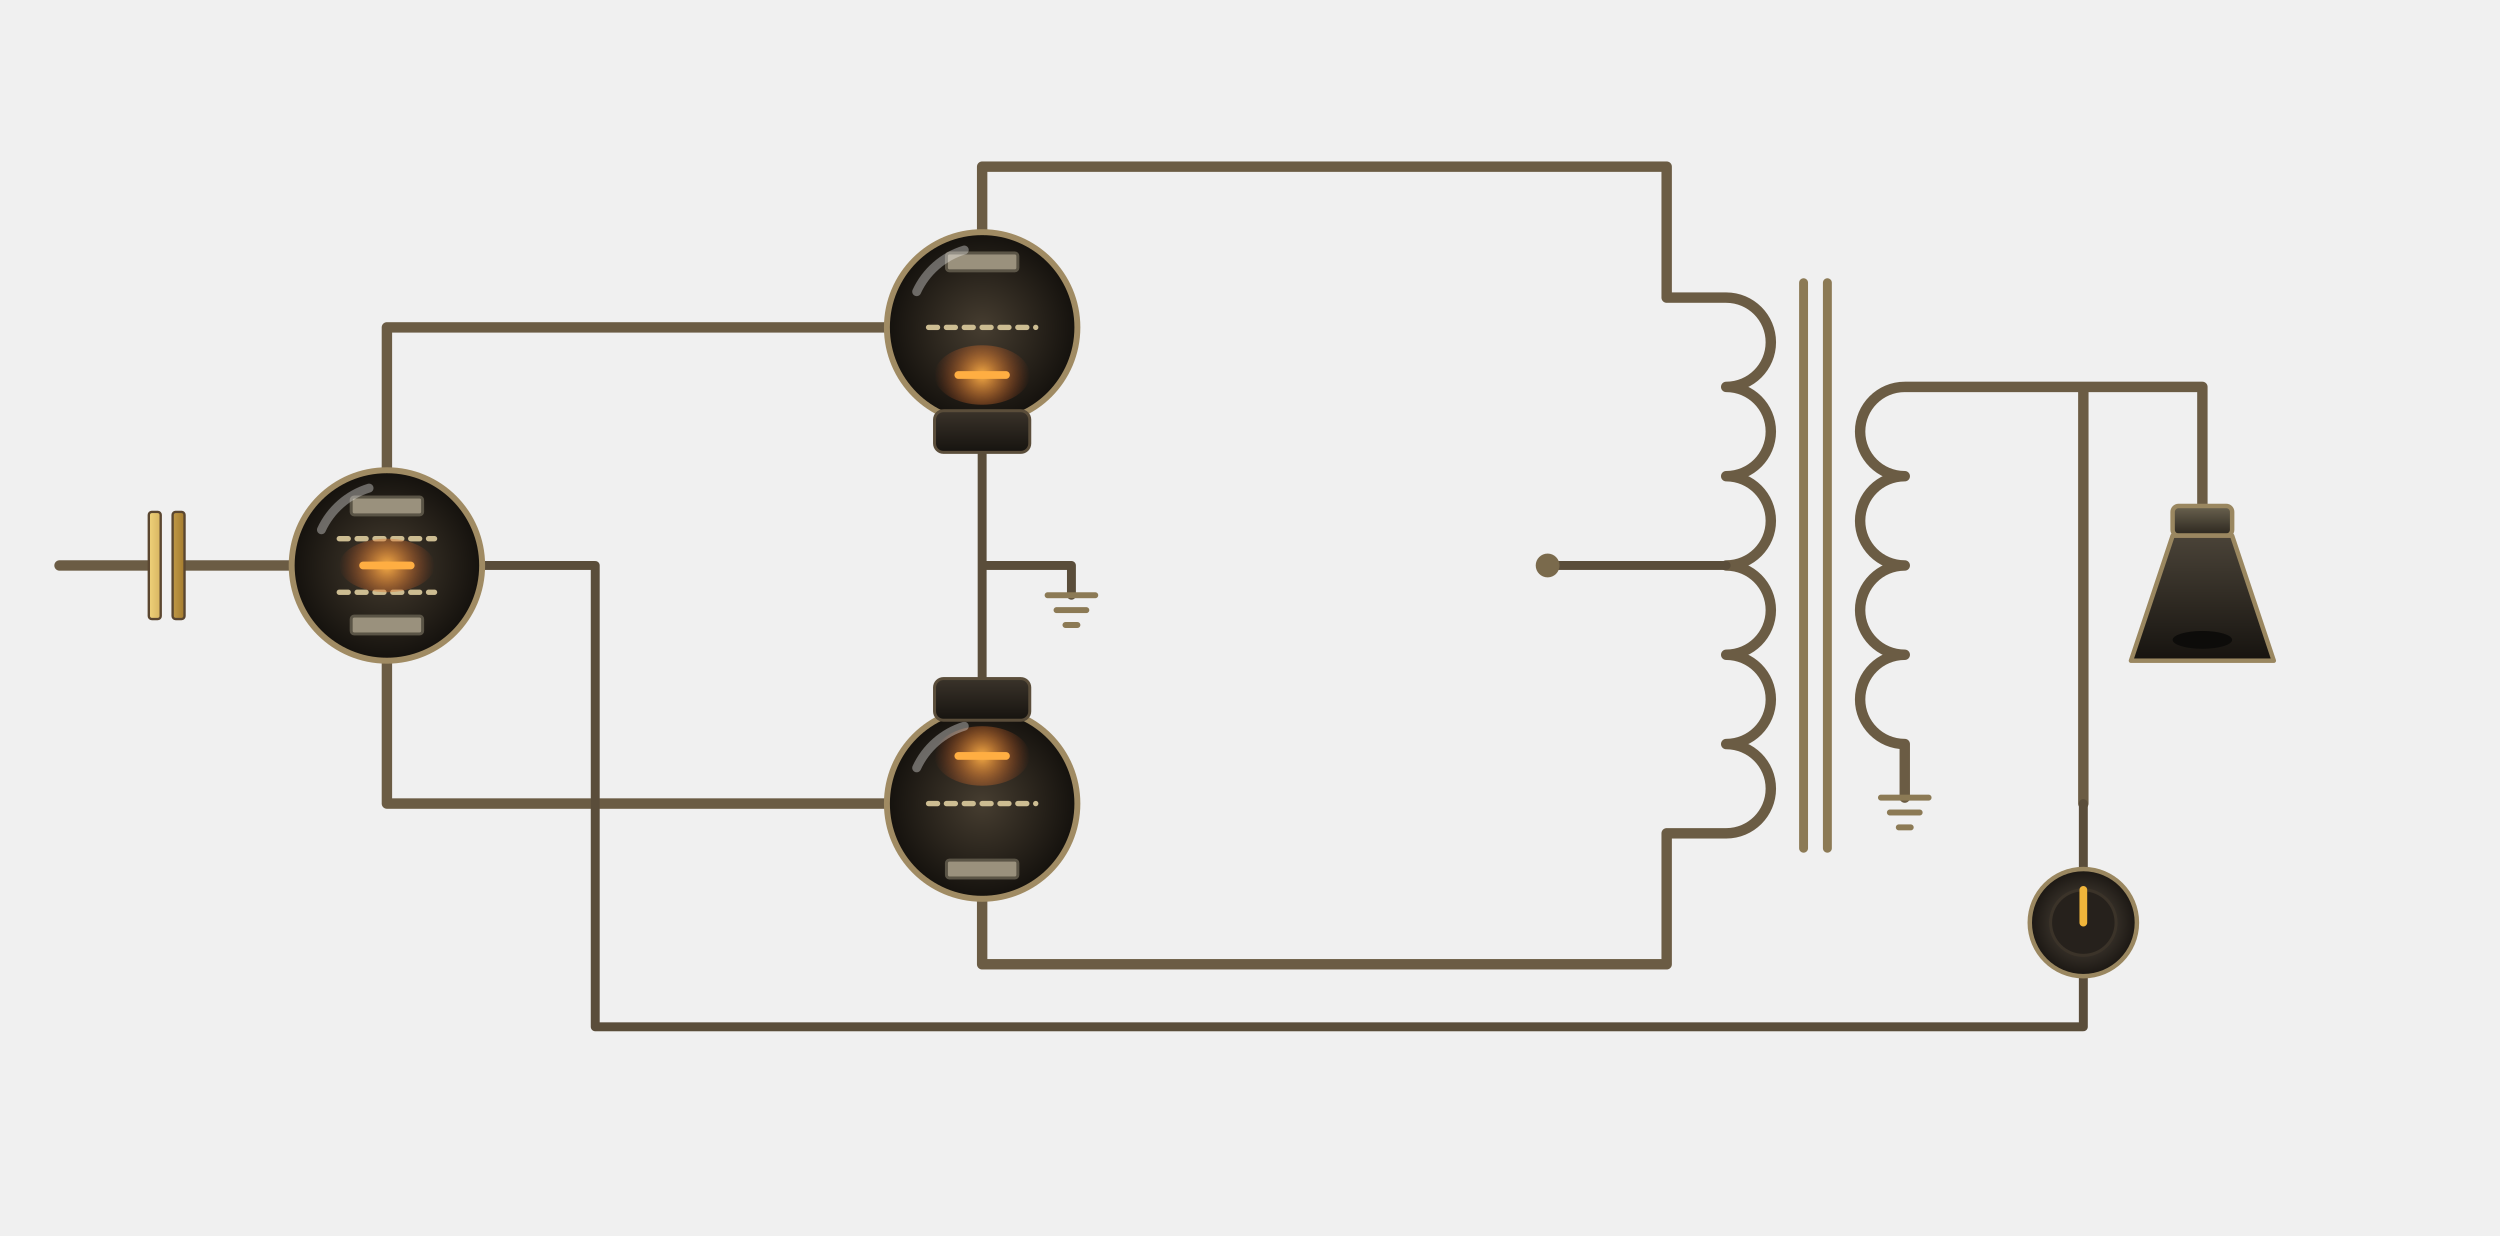
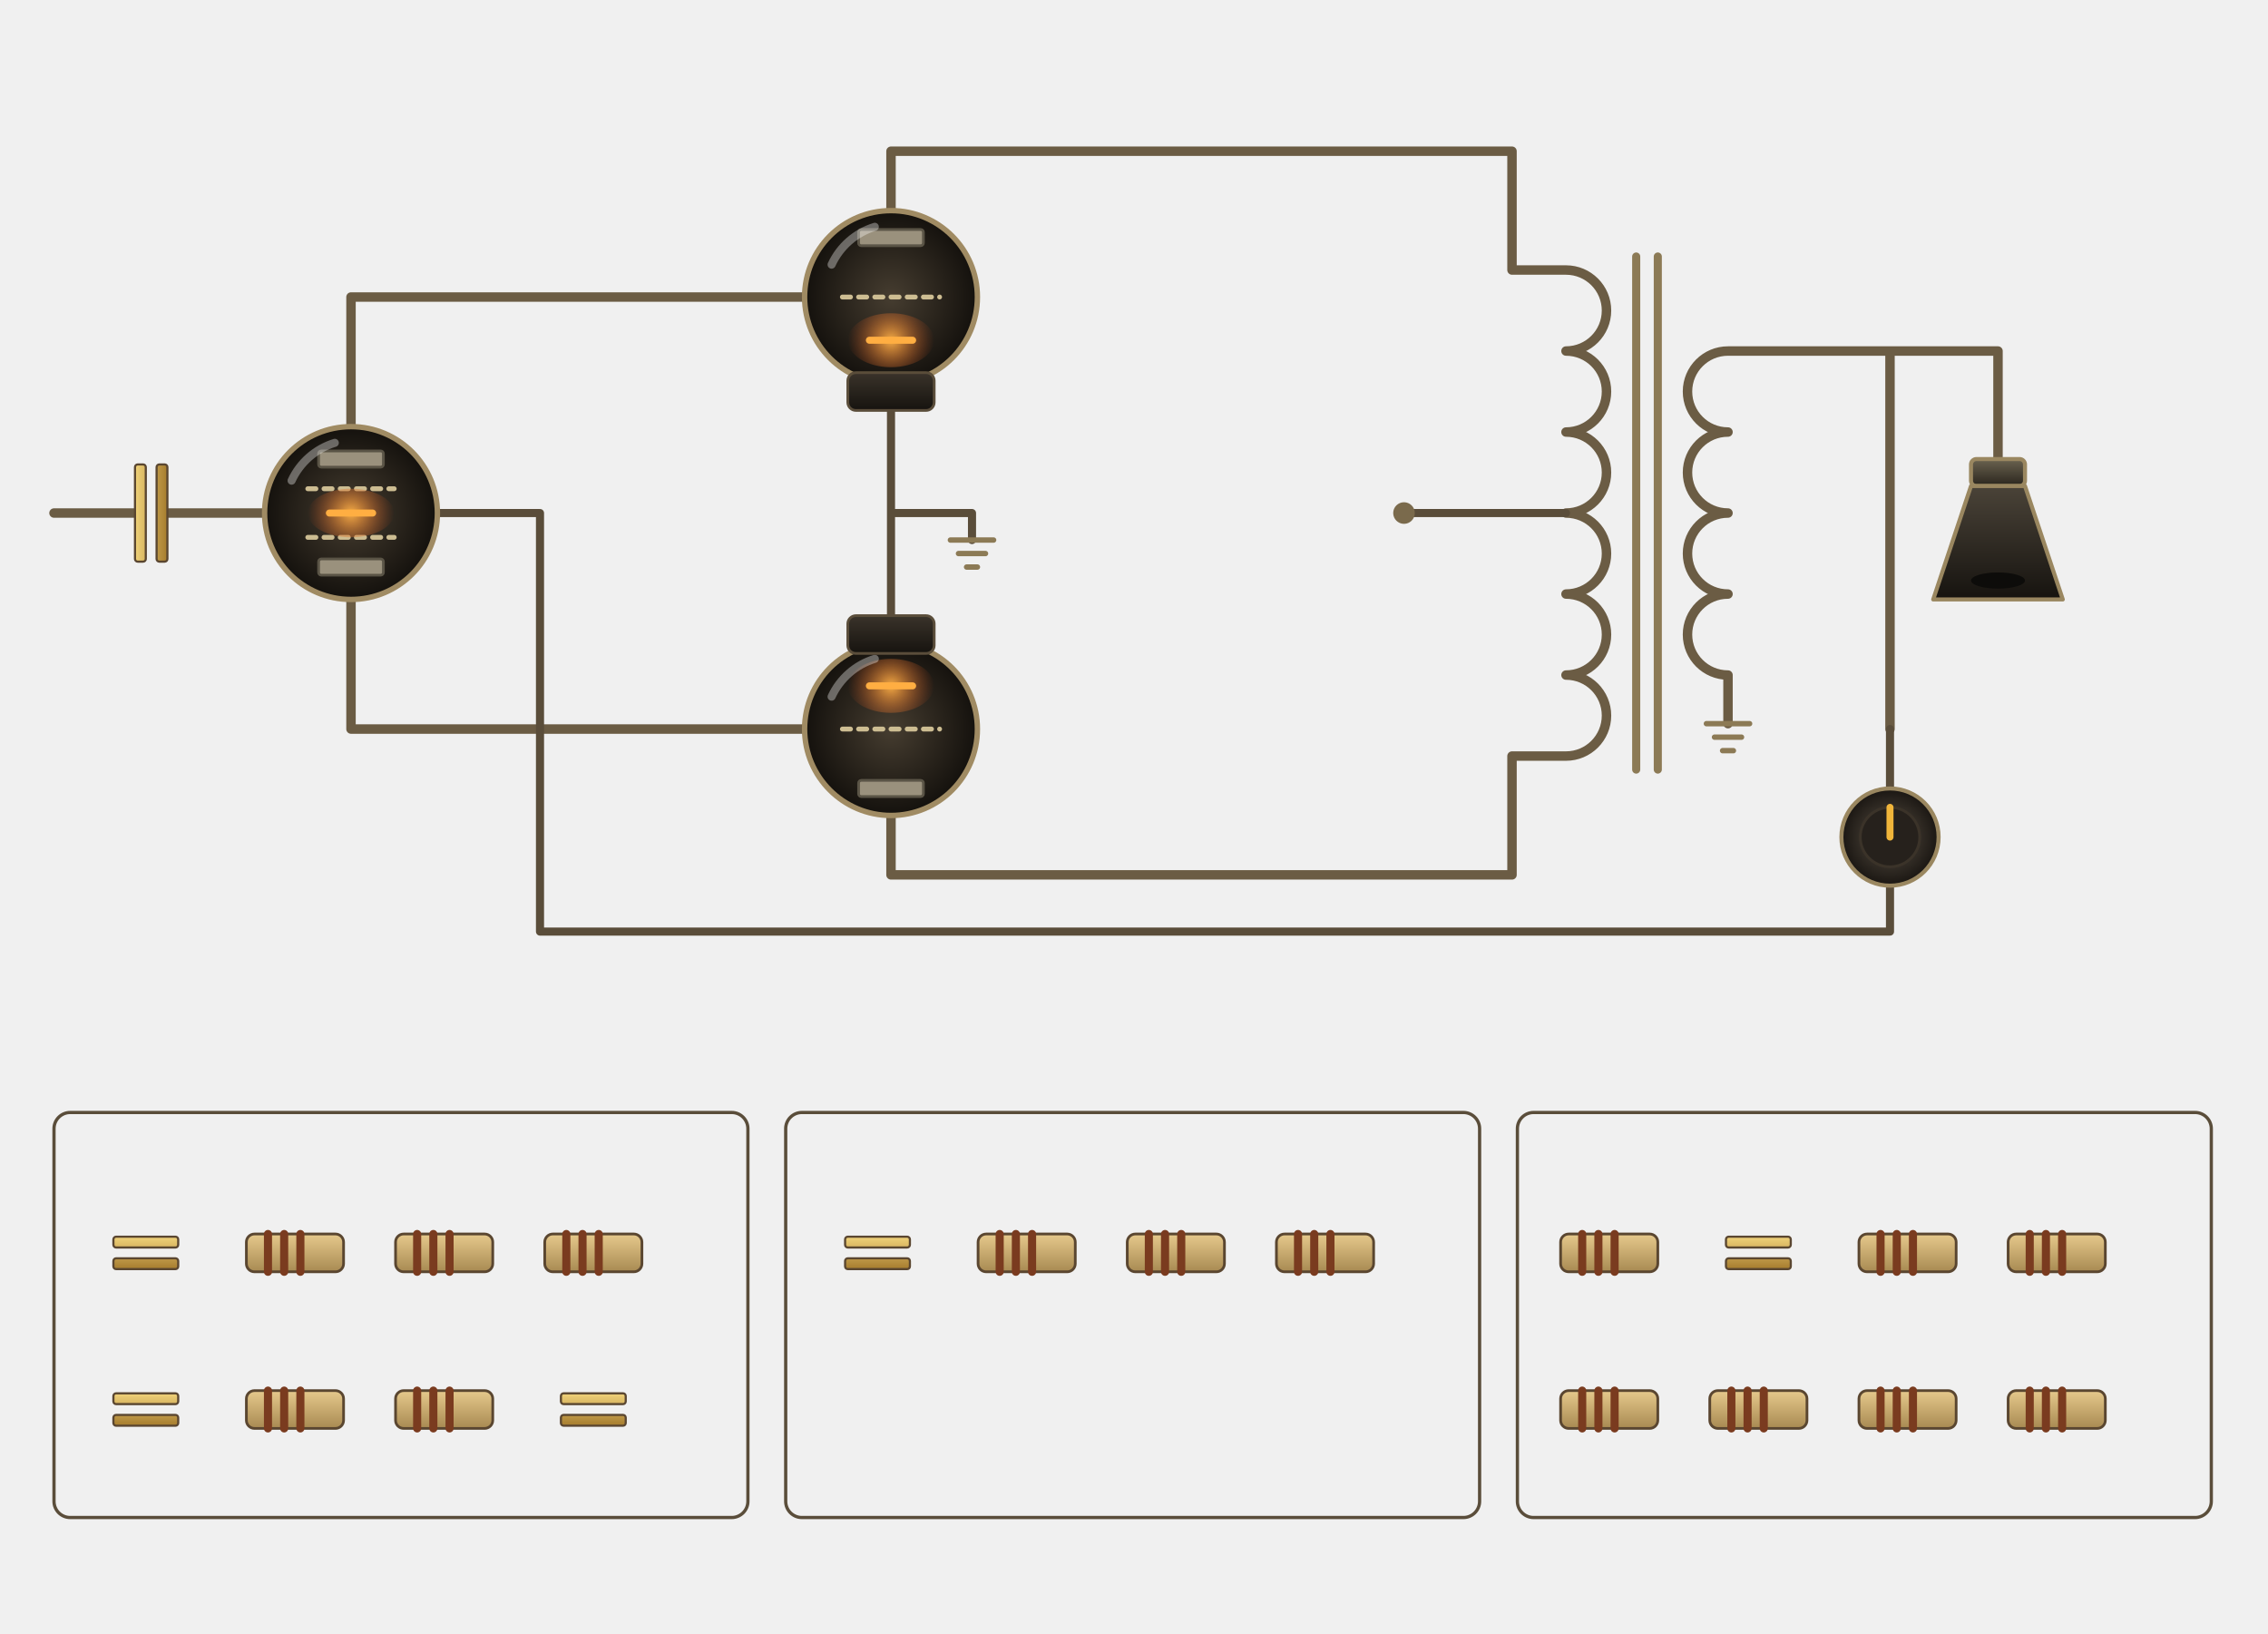
- <svg xmlns="http://www.w3.org/2000/svg" width="840" height="415" viewBox="0 0 840 415">
+ <svg xmlns="http://www.w3.org/2000/svg" width="840" height="605" viewBox="0 0 840 605">
  <defs>
    <linearGradient id="g1" x1="50" y1="0" x2="62" y2="0" gradientUnits="userSpaceOnUse">
      <stop offset="0" stop-color="#f0d27a" />
      <stop offset="1" stop-color="#a67c2e" />
    </linearGradient>
    <radialGradient id="g2" cx="130" cy="190" r="32" gradientUnits="userSpaceOnUse">
      <stop offset="0" stop-color="#463d30" />
      <stop offset="1" stop-color="#14110d" />
    </radialGradient>
    <radialGradient id="g3" cx="130" cy="190" r="16" gradientUnits="userSpaceOnUse">
      <stop offset="0" stop-color="#ffb347" stop-opacity="0.95" />
      <stop offset="1" stop-color="#c1441a" stop-opacity="0" />
    </radialGradient>
    <radialGradient id="g4" cx="330" cy="110" r="32" gradientUnits="userSpaceOnUse">
      <stop offset="0" stop-color="#463d30" />
      <stop offset="1" stop-color="#14110d" />
    </radialGradient>
    <radialGradient id="g5" cx="330" cy="126" r="16" gradientUnits="userSpaceOnUse">
      <stop offset="0" stop-color="#ffb347" stop-opacity="0.95" />
      <stop offset="1" stop-color="#c1441a" stop-opacity="0" />
    </radialGradient>
    <linearGradient id="g6" x1="0" y1="138" x2="0" y2="152" gradientUnits="userSpaceOnUse">
      <stop offset="0" stop-color="#3a332a" />
      <stop offset="1" stop-color="#16130f" />
    </linearGradient>
    <radialGradient id="g7" cx="330" cy="270" r="32" gradientUnits="userSpaceOnUse">
      <stop offset="0" stop-color="#463d30" />
      <stop offset="1" stop-color="#14110d" />
    </radialGradient>
    <radialGradient id="g8" cx="330" cy="254" r="16" gradientUnits="userSpaceOnUse">
      <stop offset="0" stop-color="#ffb347" stop-opacity="0.95" />
      <stop offset="1" stop-color="#c1441a" stop-opacity="0" />
    </radialGradient>
    <linearGradient id="g9" x1="0" y1="228" x2="0" y2="242" gradientUnits="userSpaceOnUse">
      <stop offset="0" stop-color="#3a332a" />
      <stop offset="1" stop-color="#16130f" />
    </linearGradient>
    <radialGradient id="g10" cx="700" cy="310" r="18" gradientUnits="userSpaceOnUse">
      <stop offset="0" stop-color="#5b5246" />
      <stop offset="1" stop-color="#1a1612" />
    </radialGradient>
    <linearGradient id="g11" x1="0" y1="170" x2="0" y2="180" gradientUnits="userSpaceOnUse">
      <stop offset="0" stop-color="#6b6350" />
      <stop offset="1" stop-color="#2a251d" />
    </linearGradient>
    <linearGradient id="g12" x1="0" y1="180" x2="0" y2="222" gradientUnits="userSpaceOnUse">
      <stop offset="0" stop-color="#4a4338" />
      <stop offset="1" stop-color="#16130f" />
+     </linearGradient>
+     <linearGradient id="g13" x1="0" y1="458" x2="0" y2="470" gradientUnits="userSpaceOnUse">
+       <stop offset="0" stop-color="#f0d27a" />
+       <stop offset="1" stop-color="#a67c2e" />
+     </linearGradient>
+     <linearGradient id="g14" x1="0" y1="457" x2="0" y2="471" gradientUnits="userSpaceOnUse">
+       <stop offset="0" stop-color="#e6c98c" />
+       <stop offset="1" stop-color="#a88a52" />
+     </linearGradient>
+     <linearGradient id="g15" x1="0" y1="457" x2="0" y2="471" gradientUnits="userSpaceOnUse">
+       <stop offset="0" stop-color="#e6c98c" />
+       <stop offset="1" stop-color="#a88a52" />
+     </linearGradient>
+     <linearGradient id="g16" x1="0" y1="457" x2="0" y2="471" gradientUnits="userSpaceOnUse">
+       <stop offset="0" stop-color="#e6c98c" />
+       <stop offset="1" stop-color="#a88a52" />
+     </linearGradient>
+     <linearGradient id="g17" x1="0" y1="516" x2="0" y2="528" gradientUnits="userSpaceOnUse">
+       <stop offset="0" stop-color="#f0d27a" />
+       <stop offset="1" stop-color="#a67c2e" />
+     </linearGradient>
+     <linearGradient id="g18" x1="0" y1="515" x2="0" y2="529" gradientUnits="userSpaceOnUse">
+       <stop offset="0" stop-color="#e6c98c" />
+       <stop offset="1" stop-color="#a88a52" />
+     </linearGradient>
+     <linearGradient id="g19" x1="0" y1="515" x2="0" y2="529" gradientUnits="userSpaceOnUse">
+       <stop offset="0" stop-color="#e6c98c" />
+       <stop offset="1" stop-color="#a88a52" />
+     </linearGradient>
+     <linearGradient id="g20" x1="0" y1="516" x2="0" y2="528" gradientUnits="userSpaceOnUse">
+       <stop offset="0" stop-color="#f0d27a" />
+       <stop offset="1" stop-color="#a67c2e" />
+     </linearGradient>
+     <linearGradient id="g21" x1="0" y1="458" x2="0" y2="470" gradientUnits="userSpaceOnUse">
+       <stop offset="0" stop-color="#f0d27a" />
+       <stop offset="1" stop-color="#a67c2e" />
+     </linearGradient>
+     <linearGradient id="g22" x1="0" y1="457" x2="0" y2="471" gradientUnits="userSpaceOnUse">
+       <stop offset="0" stop-color="#e6c98c" />
+       <stop offset="1" stop-color="#a88a52" />
+     </linearGradient>
+     <linearGradient id="g23" x1="0" y1="457" x2="0" y2="471" gradientUnits="userSpaceOnUse">
+       <stop offset="0" stop-color="#e6c98c" />
+       <stop offset="1" stop-color="#a88a52" />
+     </linearGradient>
+     <linearGradient id="g24" x1="0" y1="457" x2="0" y2="471" gradientUnits="userSpaceOnUse">
+       <stop offset="0" stop-color="#e6c98c" />
+       <stop offset="1" stop-color="#a88a52" />
+     </linearGradient>
+     <linearGradient id="g25" x1="0" y1="457" x2="0" y2="471" gradientUnits="userSpaceOnUse">
+       <stop offset="0" stop-color="#e6c98c" />
+       <stop offset="1" stop-color="#a88a52" />
+     </linearGradient>
+     <linearGradient id="g26" x1="0" y1="458" x2="0" y2="470" gradientUnits="userSpaceOnUse">
+       <stop offset="0" stop-color="#f0d27a" />
+       <stop offset="1" stop-color="#a67c2e" />
+     </linearGradient>
+     <linearGradient id="g27" x1="0" y1="457" x2="0" y2="471" gradientUnits="userSpaceOnUse">
+       <stop offset="0" stop-color="#e6c98c" />
+       <stop offset="1" stop-color="#a88a52" />
+     </linearGradient>
+     <linearGradient id="g28" x1="0" y1="457" x2="0" y2="471" gradientUnits="userSpaceOnUse">
+       <stop offset="0" stop-color="#e6c98c" />
+       <stop offset="1" stop-color="#a88a52" />
+     </linearGradient>
+     <linearGradient id="g29" x1="0" y1="515" x2="0" y2="529" gradientUnits="userSpaceOnUse">
+       <stop offset="0" stop-color="#e6c98c" />
+       <stop offset="1" stop-color="#a88a52" />
+     </linearGradient>
+     <linearGradient id="g30" x1="0" y1="515" x2="0" y2="529" gradientUnits="userSpaceOnUse">
+       <stop offset="0" stop-color="#e6c98c" />
+       <stop offset="1" stop-color="#a88a52" />
+     </linearGradient>
+     <linearGradient id="g31" x1="0" y1="515" x2="0" y2="529" gradientUnits="userSpaceOnUse">
+       <stop offset="0" stop-color="#e6c98c" />
+       <stop offset="1" stop-color="#a88a52" />
+     </linearGradient>
+     <linearGradient id="g32" x1="0" y1="515" x2="0" y2="529" gradientUnits="userSpaceOnUse">
+       <stop offset="0" stop-color="#e6c98c" />
+       <stop offset="1" stop-color="#a88a52" />
    </linearGradient>
  </defs>
  <path id="wire_OUT-2" d="M20,190 H52 M60,190 H98" fill="none" stroke="#6b5c44" stroke-width="3.5" stroke-linecap="round" stroke-linejoin="round" />
  <path id="wire_PHASE" d="M130,158 V110 H298 M130,222 V270 H298" fill="none" stroke="#6b5c44" stroke-width="3.5" stroke-linecap="round" stroke-linejoin="round" />
  <path id="wire_POWER" d="M330,78 V56 H560 V100 H580 M330,302 V324 H560 V280 H580 M580,100 a15,15 0 0 1 0,30 a15,15 0 0 1 0,30 a15,15 0 0 1 0,30 a15,15 0 0 1 0,30 a15,15 0 0 1 0,30 a15,15 0 0 1 0,30" fill="none" stroke="#6b5c44" stroke-width="3.5" stroke-linecap="round" stroke-linejoin="round" />
  <path id="wire_SPEAKER" d="M640,130 H740 V170 M700,130 V270 M640,250 V268 M640,130 a15,15 0 0 0 0,30 a15,15 0 0 0 0,30 a15,15 0 0 0 0,30 a15,15 0 0 0 0,30" fill="none" stroke="#6b5c44" stroke-width="3.5" stroke-linecap="round" stroke-linejoin="round" />
  <path id="wire_static_power" d="M330,152 V228 M330,190 H360 V200 M580,190 H520 M200,345 V190 H162 M700,270 H700 M700,270 V292 M700,328 V345 M700,345 H200 M700,345 H700" fill="none" stroke="#5a4d3a" stroke-width="3" stroke-linecap="round" stroke-linejoin="round" />
  <path id="ground_power" d="M352,200 H368 M355,205 H365 M358,210 H362 M632,268 H648 M635,273 H645 M638,278 H642" fill="none" stroke="#8c7a55" stroke-width="2" stroke-linecap="round" stroke-linejoin="round" />
  <path id="ot_core" d="M606,95 V285 M614,95 V285" fill="none" stroke="#8c7a55" stroke-width="3" stroke-linecap="round" stroke-linejoin="round" />
  <ellipse id="rail_tap" cx="520" cy="190" rx="4" ry="4" fill="#7a6a4c" stroke="none" stroke-width="1" />
  <rect id="cap_ina" x="50" y="172" width="4" height="36" rx="1" fill="url(#g1)" stroke="#5a4630" stroke-width="0.8" />
  <rect id="cap_inb" x="58" y="172" width="4" height="36" rx="1" fill="url(#g1)" stroke="#5a4630" stroke-width="0.8" />
  <ellipse id="tube_PI-PI" cx="130" cy="190" rx="32" ry="32" fill="url(#g2)" stroke="#a08b63" stroke-width="2" />
  <rect id="plate_PI-1" x="118" y="167" width="24" height="6" rx="1" fill="#9a917d" stroke="#5a5446" stroke-width="1" />
  <rect id="plate_PI1" x="118" y="207" width="24" height="6" rx="1" fill="#9a917d" stroke="#5a5446" stroke-width="1" />
  <path id="grids_PI" d="M114,181 H146 M114,199 H146" fill="none" stroke="#cdbd92" stroke-width="1.8" stroke-linecap="round" stroke-linejoin="round" stroke-dasharray="3 3" />
  <ellipse id="glow_PHASE" cx="130" cy="190" rx="16" ry="9" fill="url(#g3)" stroke="none" stroke-width="1" />
  <path id="filament_PI" d="M122,190 H138" fill="none" stroke="#ffae42" stroke-width="2.6" stroke-linecap="round" stroke-linejoin="round" />
  <path id="shine_PI" d="M108,178 A26,26 0 0 1 124,164" fill="none" stroke="#ffffff" stroke-width="3" stroke-linecap="round" stroke-linejoin="round" opacity="0.35" />
  <ellipse id="tube_PA-6L6GC" cx="330" cy="110" rx="32" ry="32" fill="url(#g4)" stroke="#a08b63" stroke-width="2" />
  <rect id="plate_PA" x="318" y="85" width="24" height="6" rx="1" fill="#9a917d" stroke="#5a5446" stroke-width="1" />
  <path id="grid_PA" d="M312,110 H348" fill="none" stroke="#cdbd92" stroke-width="1.8" stroke-linecap="round" stroke-linejoin="round" stroke-dasharray="3 3" />
  <ellipse id="glow_POWER_A" cx="330" cy="126" rx="16" ry="10" fill="url(#g5)" stroke="none" stroke-width="1" />
  <path id="filament_PA" d="M322,126 H338" fill="none" stroke="#ffae42" stroke-width="2.6" stroke-linecap="round" stroke-linejoin="round" />
  <path id="shine_PA" d="M308,98 A26,26 0 0 1 324,84" fill="none" stroke="#ffffff" stroke-width="3" stroke-linecap="round" stroke-linejoin="round" opacity="0.35" />
  <rect id="base_PA" x="314" y="138" width="32" height="14" rx="3" fill="url(#g6)" stroke="#5a4d3a" stroke-width="1" />
  <ellipse id="tube_PB-6L6GC" cx="330" cy="270" rx="32" ry="32" fill="url(#g7)" stroke="#a08b63" stroke-width="2" />
  <rect id="plate_PB" x="318" y="289" width="24" height="6" rx="1" fill="#9a917d" stroke="#5a5446" stroke-width="1" />
  <path id="grid_PB" d="M312,270 H348" fill="none" stroke="#cdbd92" stroke-width="1.8" stroke-linecap="round" stroke-linejoin="round" stroke-dasharray="3 3" />
  <ellipse id="glow_POWER_B" cx="330" cy="254" rx="16" ry="10" fill="url(#g8)" stroke="none" stroke-width="1" />
  <path id="filament_PB" d="M322,254 H338" fill="none" stroke="#ffae42" stroke-width="2.6" stroke-linecap="round" stroke-linejoin="round" />
  <path id="shine_PB" d="M308,258 A26,26 0 0 1 324,244" fill="none" stroke="#ffffff" stroke-width="3" stroke-linecap="round" stroke-linejoin="round" opacity="0.35" />
  <rect id="base_PB" x="314" y="228" width="32" height="14" rx="3" fill="url(#g9)" stroke="#5a4d3a" stroke-width="1" />
  <ellipse id="pot_presence" cx="700" cy="310" rx="18" ry="18" fill="url(#g10)" stroke="#9a8760" stroke-width="1.5" />
  <ellipse id="dial_presence" cx="700" cy="310" rx="11" ry="11" fill="#26211c" stroke="#3b3329" stroke-width="1" />
  <path id="ptr_presence" d="M700,310 L700,299" fill="none" stroke="#f0b53a" stroke-width="2.6" stroke-linecap="round" stroke-linejoin="round" />
  <rect id="spk_magnet_p" x="730" y="170" width="20" height="10" rx="2" fill="url(#g11)" stroke="#9a8760" stroke-width="1.5" />
  <path id="spk_cone_p" d="M730,180 H750 L764,222 H716 Z" fill="url(#g12)" stroke="#9a8760" stroke-width="1.5" stroke-linecap="round" stroke-linejoin="round" />
  <ellipse id="spk_dust_p" cx="740" cy="215" rx="10" ry="3" fill="#0d0c0a" stroke="none" stroke-width="1" />
+   <rect id="pp_box0" x="20" y="412" width="257" height="150" rx="6" fill="none" stroke="#5a4d3a" stroke-width="1.2" />
+   <ellipse id="ttl_PHASE_INVERTER" cx="148.5" cy="426" rx="1" ry="1" fill="none" stroke="none" stroke-width="0" />
+   <rect id="pp_C17a" x="42" y="458" width="24" height="4" rx="1" fill="url(#g13)" stroke="#5a4630" stroke-width="0.8" />
+   <rect id="pp_C17b" x="42" y="466" width="24" height="4" rx="1" fill="url(#g13)" stroke="#5a4630" stroke-width="0.8" />
+   <ellipse id="valC_1_0.02u@C:C17" cx="54" cy="484" rx="1" ry="1" fill="none" stroke="none" />
+   <rect id="pp_R31" x="91.25" y="457" width="36" height="14" rx="3" fill="url(#g14)" stroke="#5a4630" stroke-width="1" />
+   <path id="pp_R31_bands" d="M99.25,457 V471 M105.25,457 V471 M111.25,457 V471" fill="none" stroke="#7a3b1f" stroke-width="3" stroke-linecap="round" stroke-linejoin="round" />
+   <ellipse id="valC_2_1M@R:R31" cx="109.25" cy="484" rx="1" ry="1" fill="none" stroke="none" />
+   <rect id="pp_R33" x="146.5" y="457" width="36" height="14" rx="3" fill="url(#g15)" stroke="#5a4630" stroke-width="1" />
+   <path id="pp_R33_bands" d="M154.5,457 V471 M160.5,457 V471 M166.5,457 V471" fill="none" stroke="#7a3b1f" stroke-width="3" stroke-linecap="round" stroke-linejoin="round" />
+   <ellipse id="valC_3_470@R:R33" cx="164.5" cy="484" rx="1" ry="1" fill="none" stroke="none" />
+   <rect id="pp_R34" x="201.75" y="457" width="36" height="14" rx="3" fill="url(#g16)" stroke="#5a4630" stroke-width="1" />
+   <path id="pp_R34_bands" d="M209.75,457 V471 M215.75,457 V471 M221.75,457 V471" fill="none" stroke="#7a3b1f" stroke-width="3" stroke-linecap="round" stroke-linejoin="round" />
+   <ellipse id="valC_4_1M@R:R34" cx="219.75" cy="484" rx="1" ry="1" fill="none" stroke="none" />
+   <rect id="pp_C18a" x="42" y="516" width="24" height="4" rx="1" fill="url(#g17)" stroke="#5a4630" stroke-width="0.8" />
+   <rect id="pp_C18b" x="42" y="524" width="24" height="4" rx="1" fill="url(#g17)" stroke="#5a4630" stroke-width="0.8" />
+   <ellipse id="valC_5_0.1u@C:C18" cx="54" cy="542" rx="1" ry="1" fill="none" stroke="none" />
+   <rect id="pp_R36" x="91.25" y="515" width="36" height="14" rx="3" fill="url(#g18)" stroke="#5a4630" stroke-width="1" />
+   <path id="pp_R36_bands" d="M99.25,515 V529 M105.25,515 V529 M111.25,515 V529" fill="none" stroke="#7a3b1f" stroke-width="3" stroke-linecap="round" stroke-linejoin="round" />
+   <ellipse id="valC_6_82k@R:R36" cx="109.25" cy="542" rx="1" ry="1" fill="none" stroke="none" />
+   <rect id="pp_R37" x="146.5" y="515" width="36" height="14" rx="3" fill="url(#g19)" stroke="#5a4630" stroke-width="1" />
+   <path id="pp_R37_bands" d="M154.5,515 V529 M160.5,515 V529 M166.5,515 V529" fill="none" stroke="#7a3b1f" stroke-width="3" stroke-linecap="round" stroke-linejoin="round" />
+   <ellipse id="valC_7_100k@R:R37" cx="164.5" cy="542" rx="1" ry="1" fill="none" stroke="none" />
+   <rect id="pp_C21a" x="207.75" y="516" width="24" height="4" rx="1" fill="url(#g20)" stroke="#5a4630" stroke-width="0.8" />
+   <rect id="pp_C21b" x="207.75" y="524" width="24" height="4" rx="1" fill="url(#g20)" stroke="#5a4630" stroke-width="0.8" />
+   <ellipse id="valC_8_0.047u@C:C21" cx="219.75" cy="542" rx="1" ry="1" fill="none" stroke="none" />
+   <rect id="pp_box1" x="291" y="412" width="257" height="150" rx="6" fill="none" stroke="#5a4d3a" stroke-width="1.2" />
+   <ellipse id="ttl_FEEDBACK" cx="419.5" cy="426" rx="1" ry="1" fill="none" stroke="none" stroke-width="0" />
+   <rect id="pp_C19a" x="313" y="458" width="24" height="4" rx="1" fill="url(#g21)" stroke="#5a4630" stroke-width="0.8" />
+   <rect id="pp_C19b" x="313" y="466" width="24" height="4" rx="1" fill="url(#g21)" stroke="#5a4630" stroke-width="0.8" />
+   <ellipse id="valC_9_0.1u@C:C19" cx="325" cy="484" rx="1" ry="1" fill="none" stroke="none" />
+   <rect id="pp_R32" x="362.25" y="457" width="36" height="14" rx="3" fill="url(#g22)" stroke="#5a4630" stroke-width="1" />
+   <path id="pp_R32_bands" d="M370.25,457 V471 M376.25,457 V471 M382.25,457 V471" fill="none" stroke="#7a3b1f" stroke-width="3" stroke-linecap="round" stroke-linejoin="round" />
+   <ellipse id="valC_10_10k@R:R32" cx="380.25" cy="484" rx="1" ry="1" fill="none" stroke="none" />
+   <rect id="pp_R44" x="417.5" y="457" width="36" height="14" rx="3" fill="url(#g23)" stroke="#5a4630" stroke-width="1" />
+   <path id="pp_R44_bands" d="M425.5,457 V471 M431.5,457 V471 M437.5,457 V471" fill="none" stroke="#7a3b1f" stroke-width="3" stroke-linecap="round" stroke-linejoin="round" />
+   <ellipse id="valC_11_4k7@R:R44" cx="435.5" cy="484" rx="1" ry="1" fill="none" stroke="none" />
+   <rect id="pp_R35" x="472.75" y="457" width="36" height="14" rx="3" fill="url(#g24)" stroke="#5a4630" stroke-width="1" />
+   <path id="pp_R35_bands" d="M480.75,457 V471 M486.75,457 V471 M492.75,457 V471" fill="none" stroke="#7a3b1f" stroke-width="3" stroke-linecap="round" stroke-linejoin="round" />
+   <ellipse id="valC_12_39k@R:R35" cx="490.75" cy="484" rx="1" ry="1" fill="none" stroke="none" />
+   <rect id="pp_box2" x="562" y="412" width="257" height="150" rx="6" fill="none" stroke="#5a4d3a" stroke-width="1.2" />
+   <ellipse id="ttl_SUPPLY_AND_BIAS" cx="690.5" cy="426" rx="1" ry="1" fill="none" stroke="none" stroke-width="0" />
+   <rect id="pp_RBIAS" x="578" y="457" width="36" height="14" rx="3" fill="url(#g25)" stroke="#5a4630" stroke-width="1" />
+   <path id="pp_RBIAS_bands" d="M586,457 V471 M592,457 V471 M598,457 V471" fill="none" stroke="#7a3b1f" stroke-width="3" stroke-linecap="round" stroke-linejoin="round" />
+   <ellipse id="valC_13_1@R:RBIAS" cx="596" cy="484" rx="1" ry="1" fill="none" stroke="none" />
+   <rect id="pp_C46a" x="639.25" y="458" width="24" height="4" rx="1" fill="url(#g26)" stroke="#5a4630" stroke-width="0.8" />
+   <rect id="pp_C46b" x="639.25" y="466" width="24" height="4" rx="1" fill="url(#g26)" stroke="#5a4630" stroke-width="0.8" />
+   <ellipse id="valC_14_10u@C:C46" cx="651.25" cy="484" rx="1" ry="1" fill="none" stroke="none" />
+   <rect id="pp_R40" x="688.5" y="457" width="36" height="14" rx="3" fill="url(#g27)" stroke="#5a4630" stroke-width="1" />
+   <path id="pp_R40_bands" d="M696.5,457 V471 M702.5,457 V471 M708.5,457 V471" fill="none" stroke="#7a3b1f" stroke-width="3" stroke-linecap="round" stroke-linejoin="round" />
+   <ellipse id="valC_15_2k2@R:R40" cx="706.5" cy="484" rx="1" ry="1" fill="none" stroke="none" />
+   <rect id="pp_R41" x="743.75" y="457" width="36" height="14" rx="3" fill="url(#g28)" stroke="#5a4630" stroke-width="1" />
+   <path id="pp_R41_bands" d="M751.75,457 V471 M757.75,457 V471 M763.75,457 V471" fill="none" stroke="#7a3b1f" stroke-width="3" stroke-linecap="round" stroke-linejoin="round" />
+   <ellipse id="valC_16_2k2@R:R41" cx="761.75" cy="484" rx="1" ry="1" fill="none" stroke="none" />
+   <rect id="pp_R42" x="578" y="515" width="36" height="14" rx="3" fill="url(#g29)" stroke="#5a4630" stroke-width="1" />
+   <path id="pp_R42_bands" d="M586,515 V529 M592,515 V529 M598,515 V529" fill="none" stroke="#7a3b1f" stroke-width="3" stroke-linecap="round" stroke-linejoin="round" />
+   <ellipse id="valC_17_475@R:R42" cx="596" cy="542" rx="1" ry="1" fill="none" stroke="none" />
+   <rect id="pp_R43" x="633.25" y="515" width="36" height="14" rx="3" fill="url(#g30)" stroke="#5a4630" stroke-width="1" />
+   <path id="pp_R43_bands" d="M641.25,515 V529 M647.25,515 V529 M653.25,515 V529" fill="none" stroke="#7a3b1f" stroke-width="3" stroke-linecap="round" stroke-linejoin="round" />
+   <ellipse id="valC_18_475@R:R43" cx="651.25" cy="542" rx="1" ry="1" fill="none" stroke="none" />
+   <rect id="pp_T3" x="688.5" y="515" width="36" height="14" rx="3" fill="url(#g31)" stroke="#5a4630" stroke-width="1" />
+   <path id="pp_T3_bands" d="M696.5,515 V529 M702.5,515 V529 M708.5,515 V529" fill="none" stroke="#7a3b1f" stroke-width="3" stroke-linecap="round" stroke-linejoin="round" />
+   <ellipse id="valC_19_60@R:T3" cx="706.5" cy="542" rx="1" ry="1" fill="none" stroke="none" />
+   <rect id="pp_R60" x="743.75" y="515" width="36" height="14" rx="3" fill="url(#g32)" stroke="#5a4630" stroke-width="1" />
+   <path id="pp_R60_bands" d="M751.75,515 V529 M757.75,515 V529 M763.75,515 V529" fill="none" stroke="#7a3b1f" stroke-width="3" stroke-linecap="round" stroke-linejoin="round" />
+   <ellipse id="valC_20_10k@R:R60" cx="761.75" cy="542" rx="1" ry="1" fill="none" stroke="none" />
</svg>
